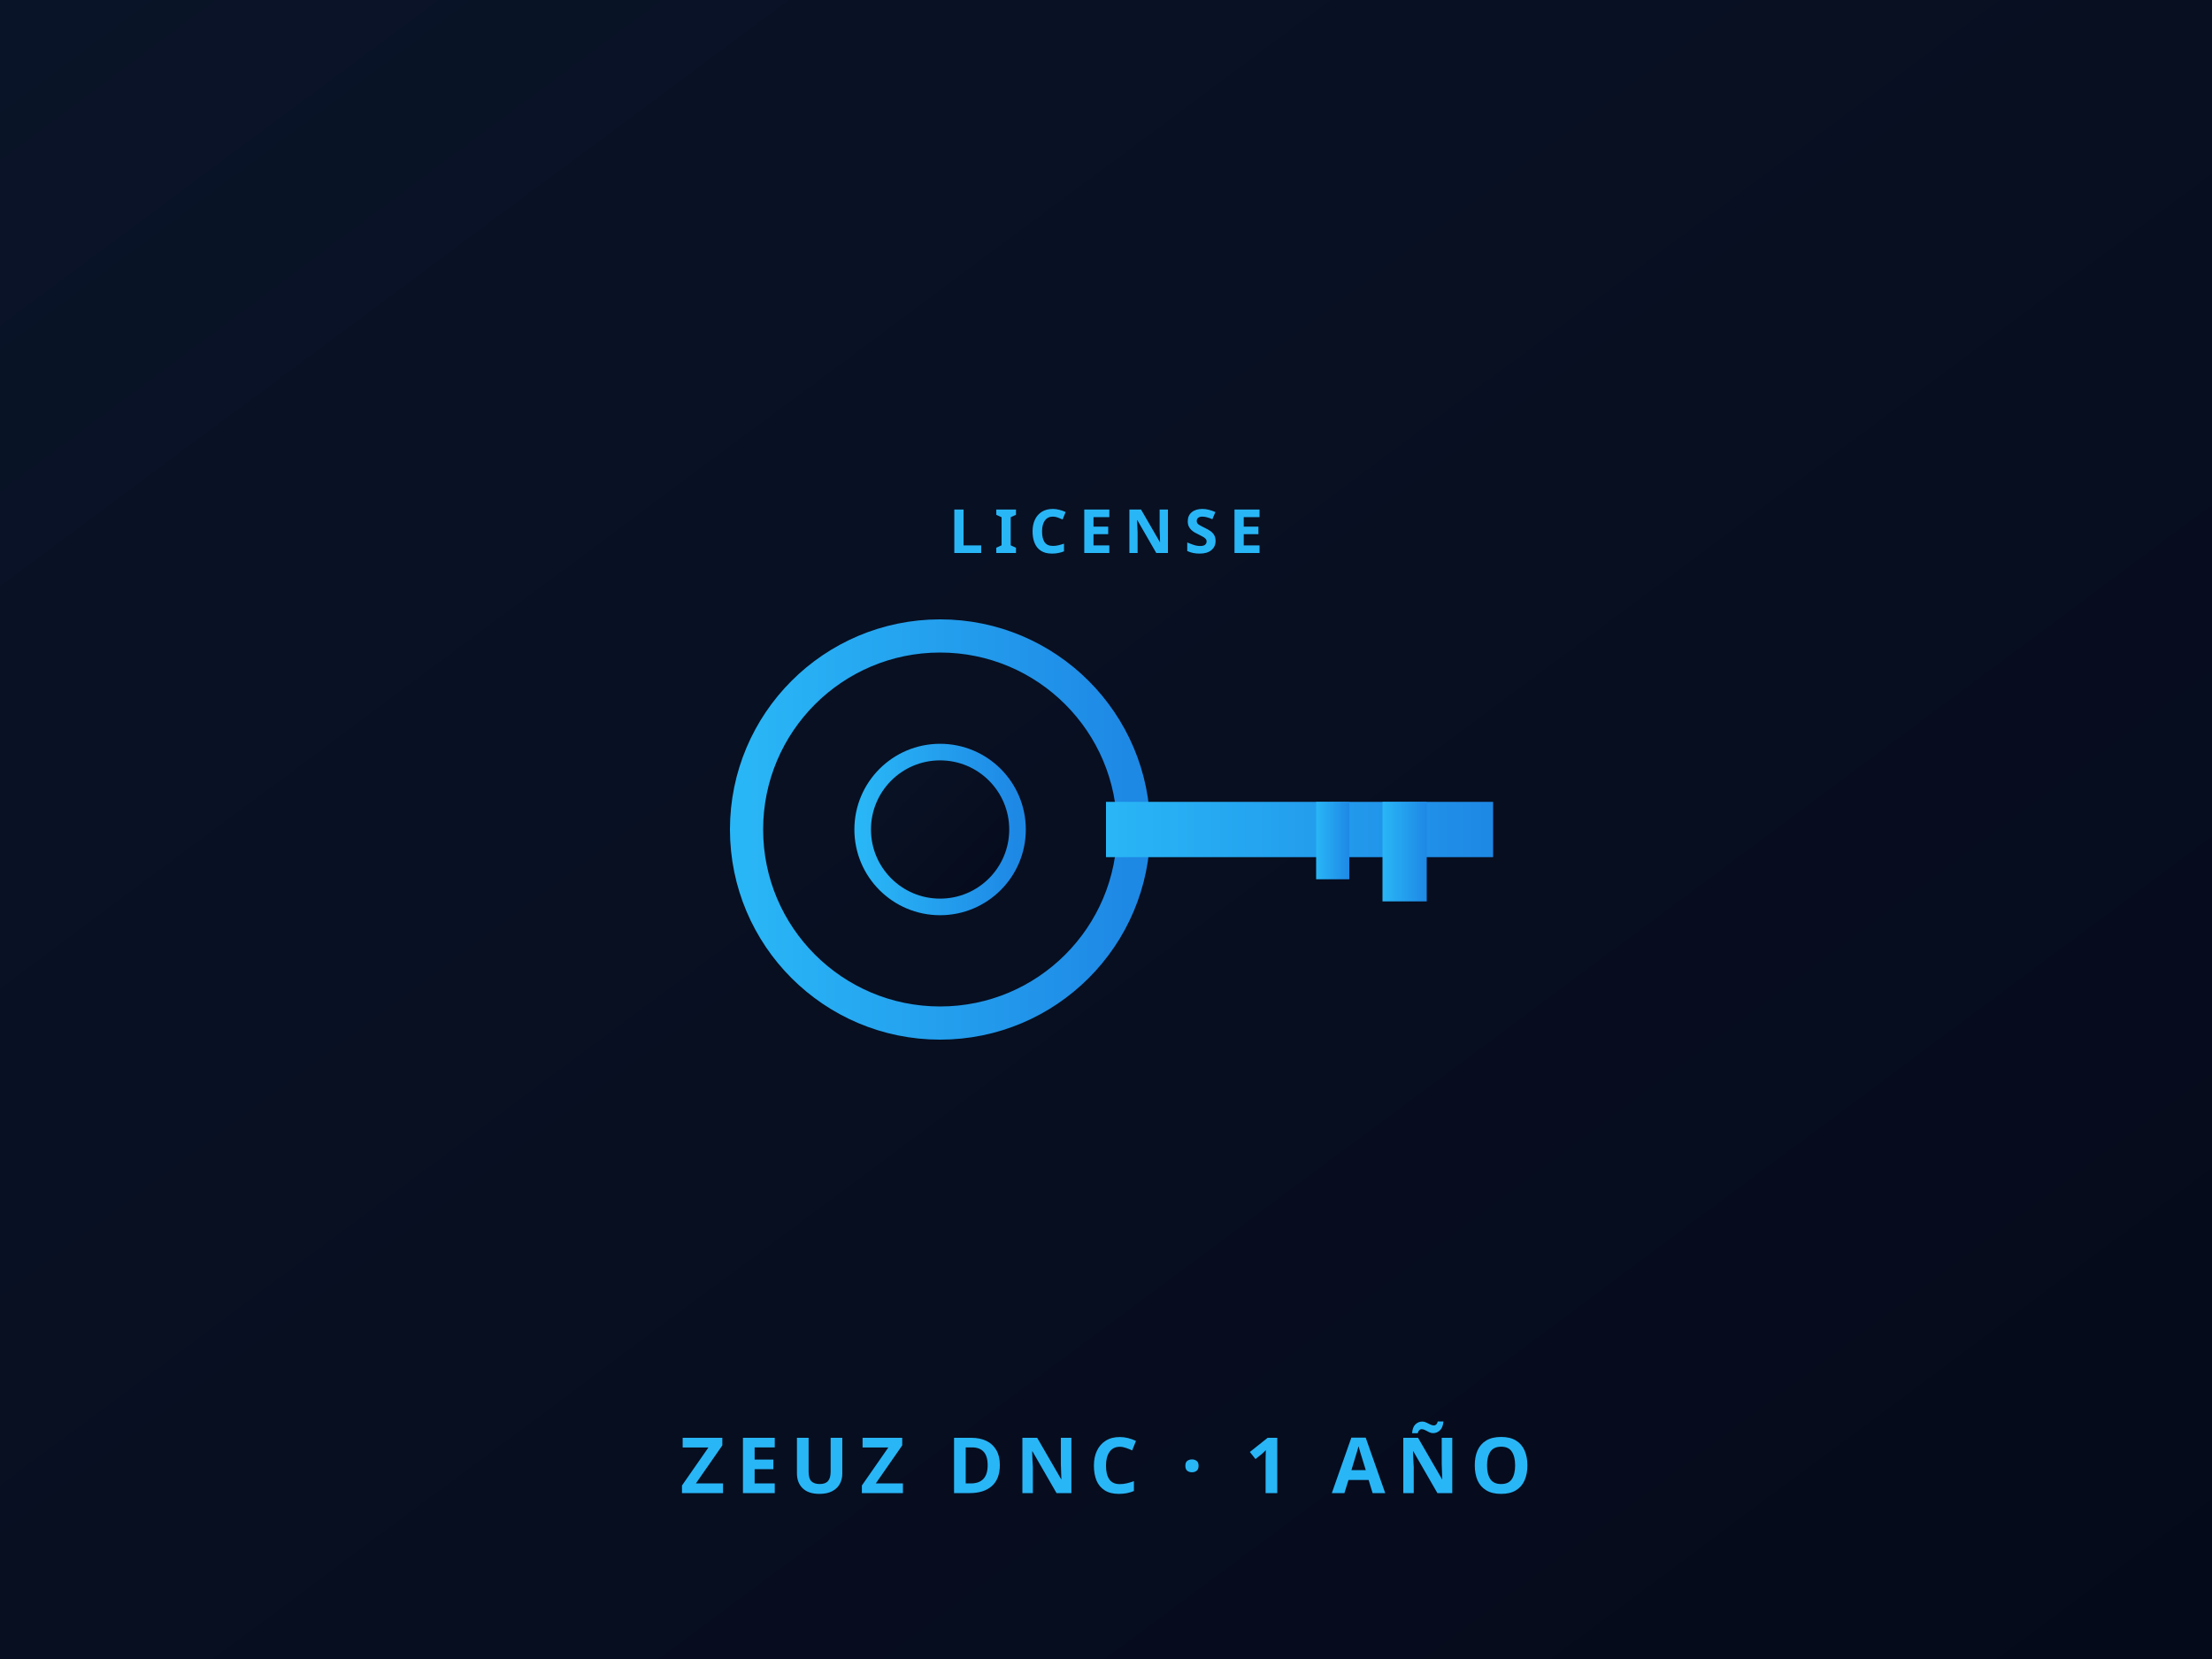
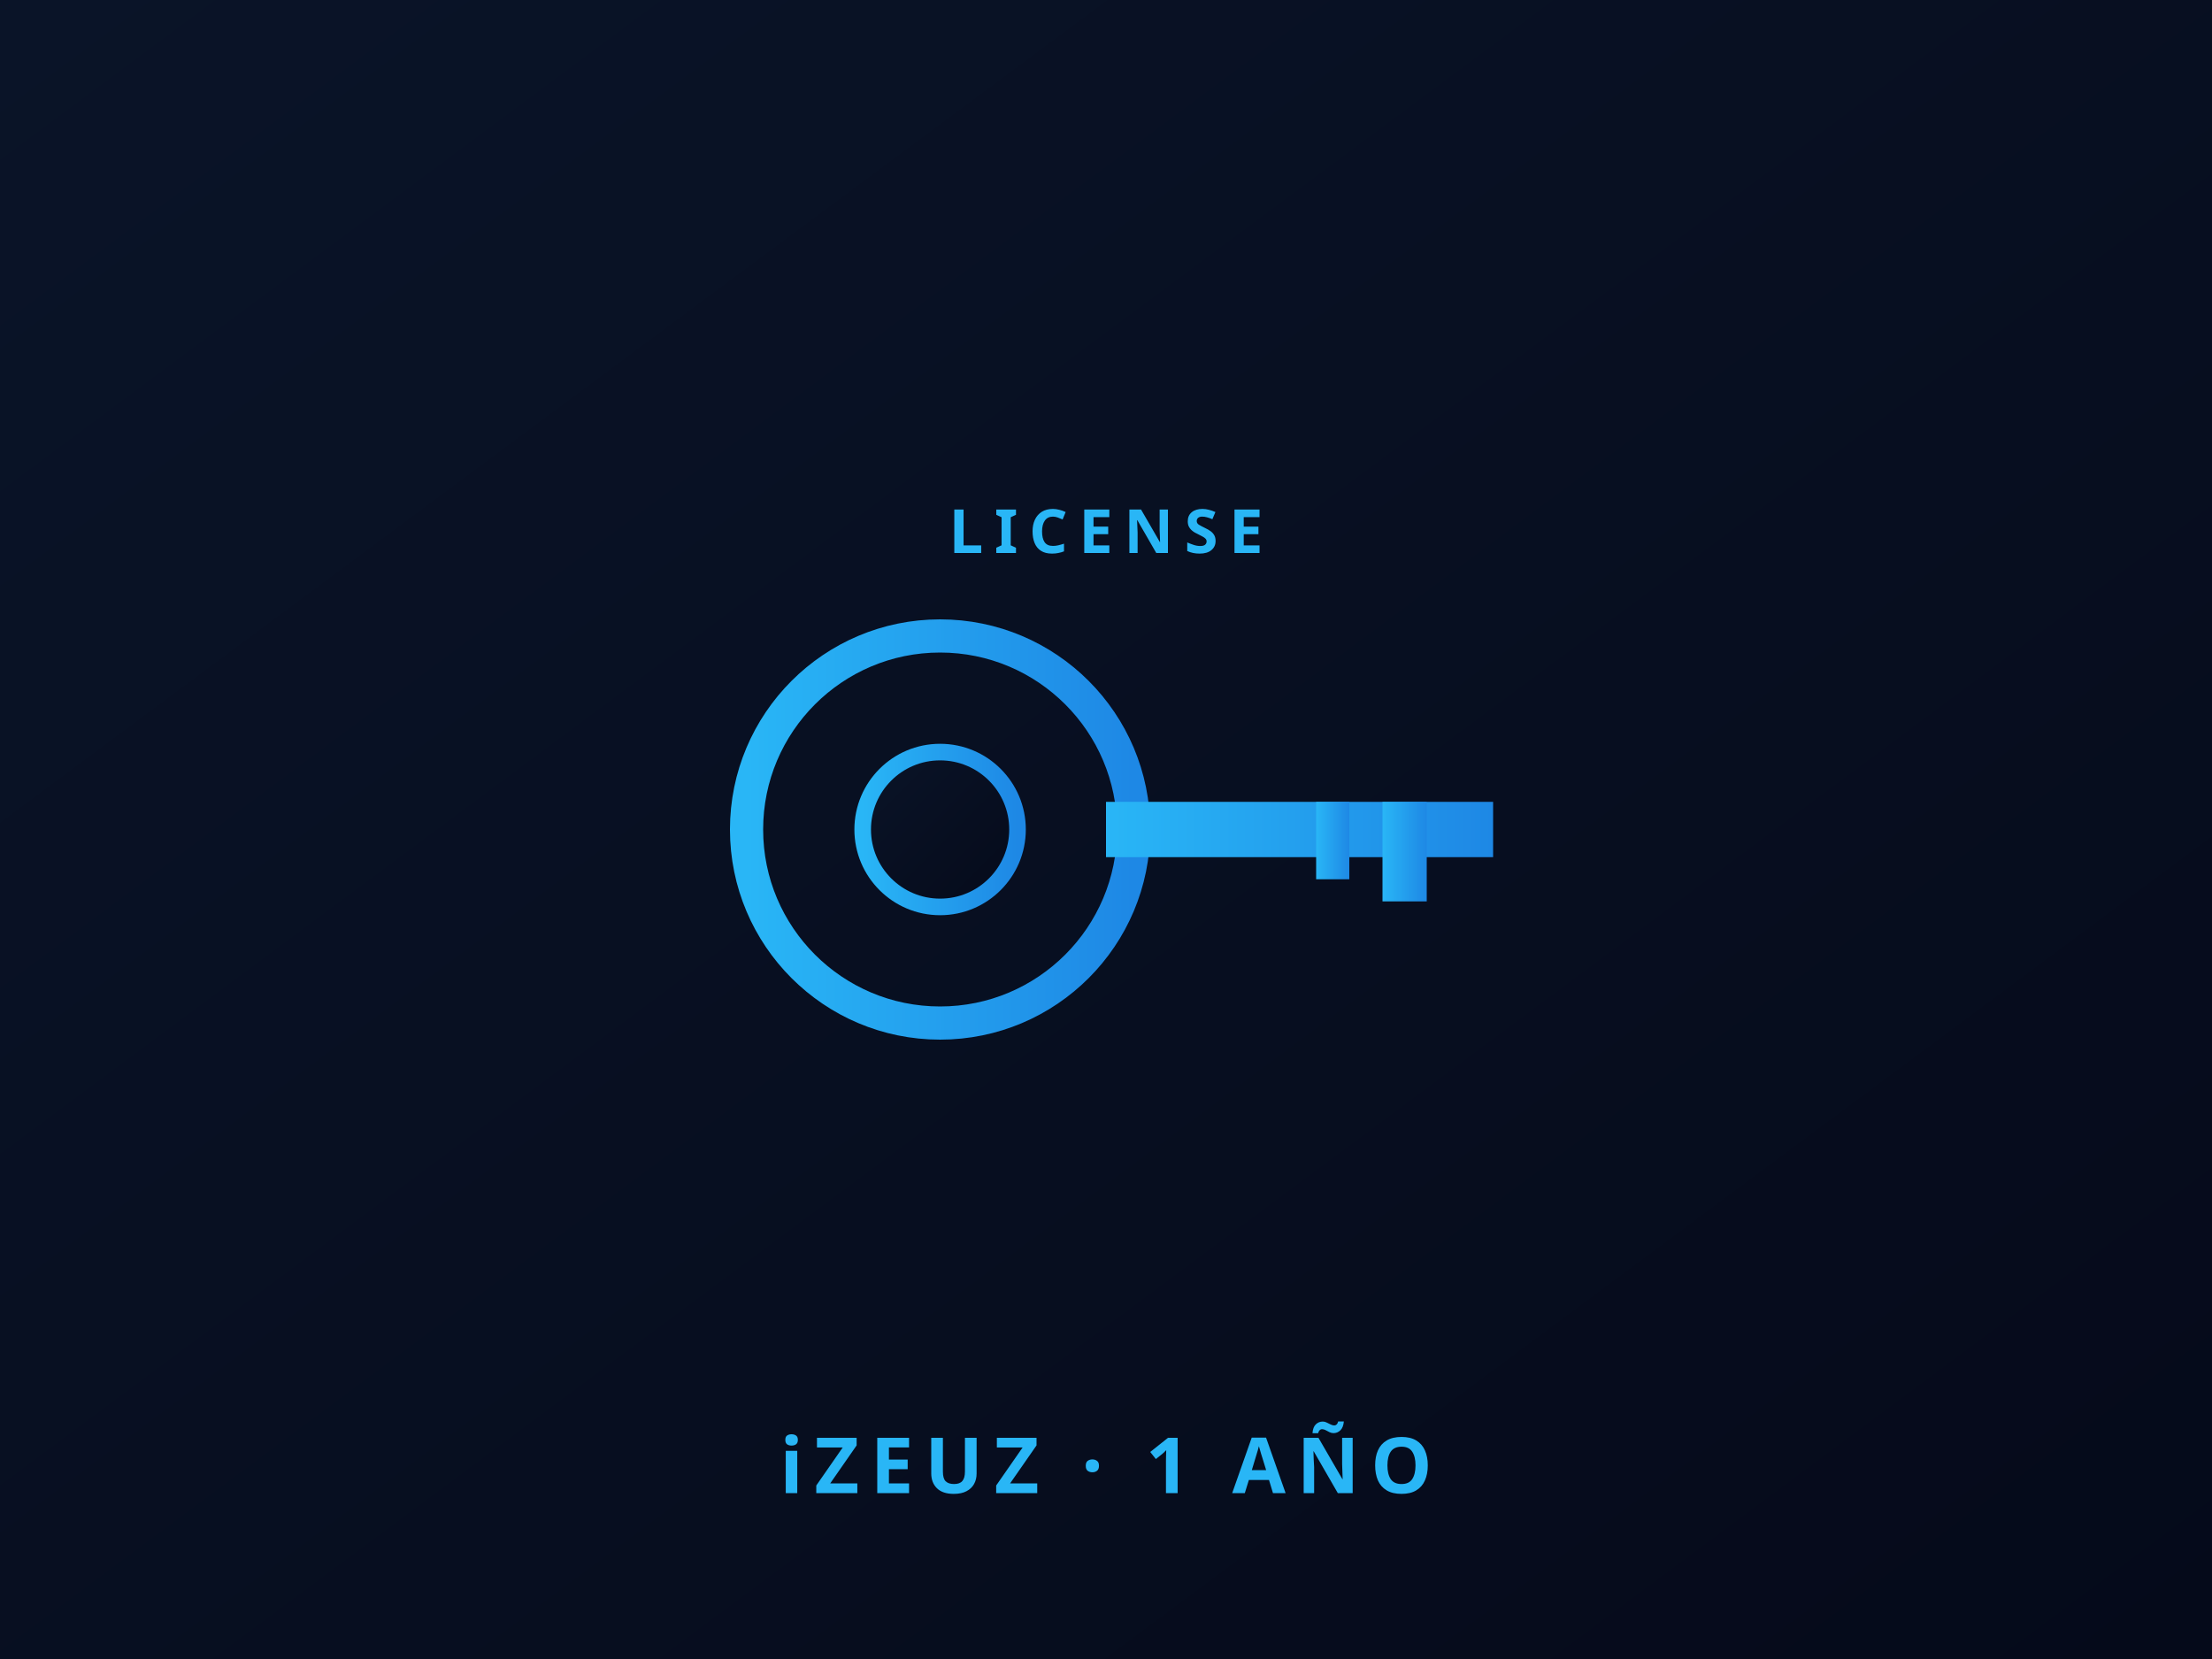
<svg xmlns="http://www.w3.org/2000/svg" viewBox="0 0 400 300">
  <defs>
    <linearGradient id="bgl" x1="0" y1="0" x2="1" y2="1">
      <stop offset="0%" stop-color="#0A1428" />
      <stop offset="100%" stop-color="#050A1A" />
    </linearGradient>
    <linearGradient id="cyanl" x1="0" y1="0" x2="1" y2="0">
      <stop offset="0%" stop-color="#29B6F6" />
      <stop offset="100%" stop-color="#1E88E5" />
    </linearGradient>
  </defs>
  <rect width="400" height="300" fill="url(#bgl)" />
  <g transform="translate(200,150)">
    <circle cx="-30" cy="0" r="35" fill="none" stroke="url(#cyanl)" stroke-width="6" />
    <circle cx="-30" cy="0" r="14" fill="url(#bgl)" stroke="url(#cyanl)" stroke-width="3" />
    <rect x="0" y="-5" width="70" height="10" fill="url(#cyanl)" />
    <rect x="50" y="-5" width="8" height="18" fill="url(#cyanl)" />
    <rect x="38" y="-5" width="6" height="14" fill="url(#cyanl)" />
    <text x="0" y="-50" text-anchor="middle" fill="#29B6F6" font-family="Orbitron, sans-serif" font-size="11" font-weight="700" letter-spacing="2">LICENSE</text>
  </g>
-   <text x="200" y="270" text-anchor="middle" fill="#29B6F6" font-family="Orbitron, sans-serif" font-size="14" font-weight="700" letter-spacing="2">ZEUZ DNC · 1 AÑO</text>
+   <text x="200" y="270" text-anchor="middle" fill="#29B6F6" font-family="Orbitron, sans-serif" font-size="14" font-weight="700" letter-spacing="2">iZEUZ · 1 AÑO</text>
</svg>
